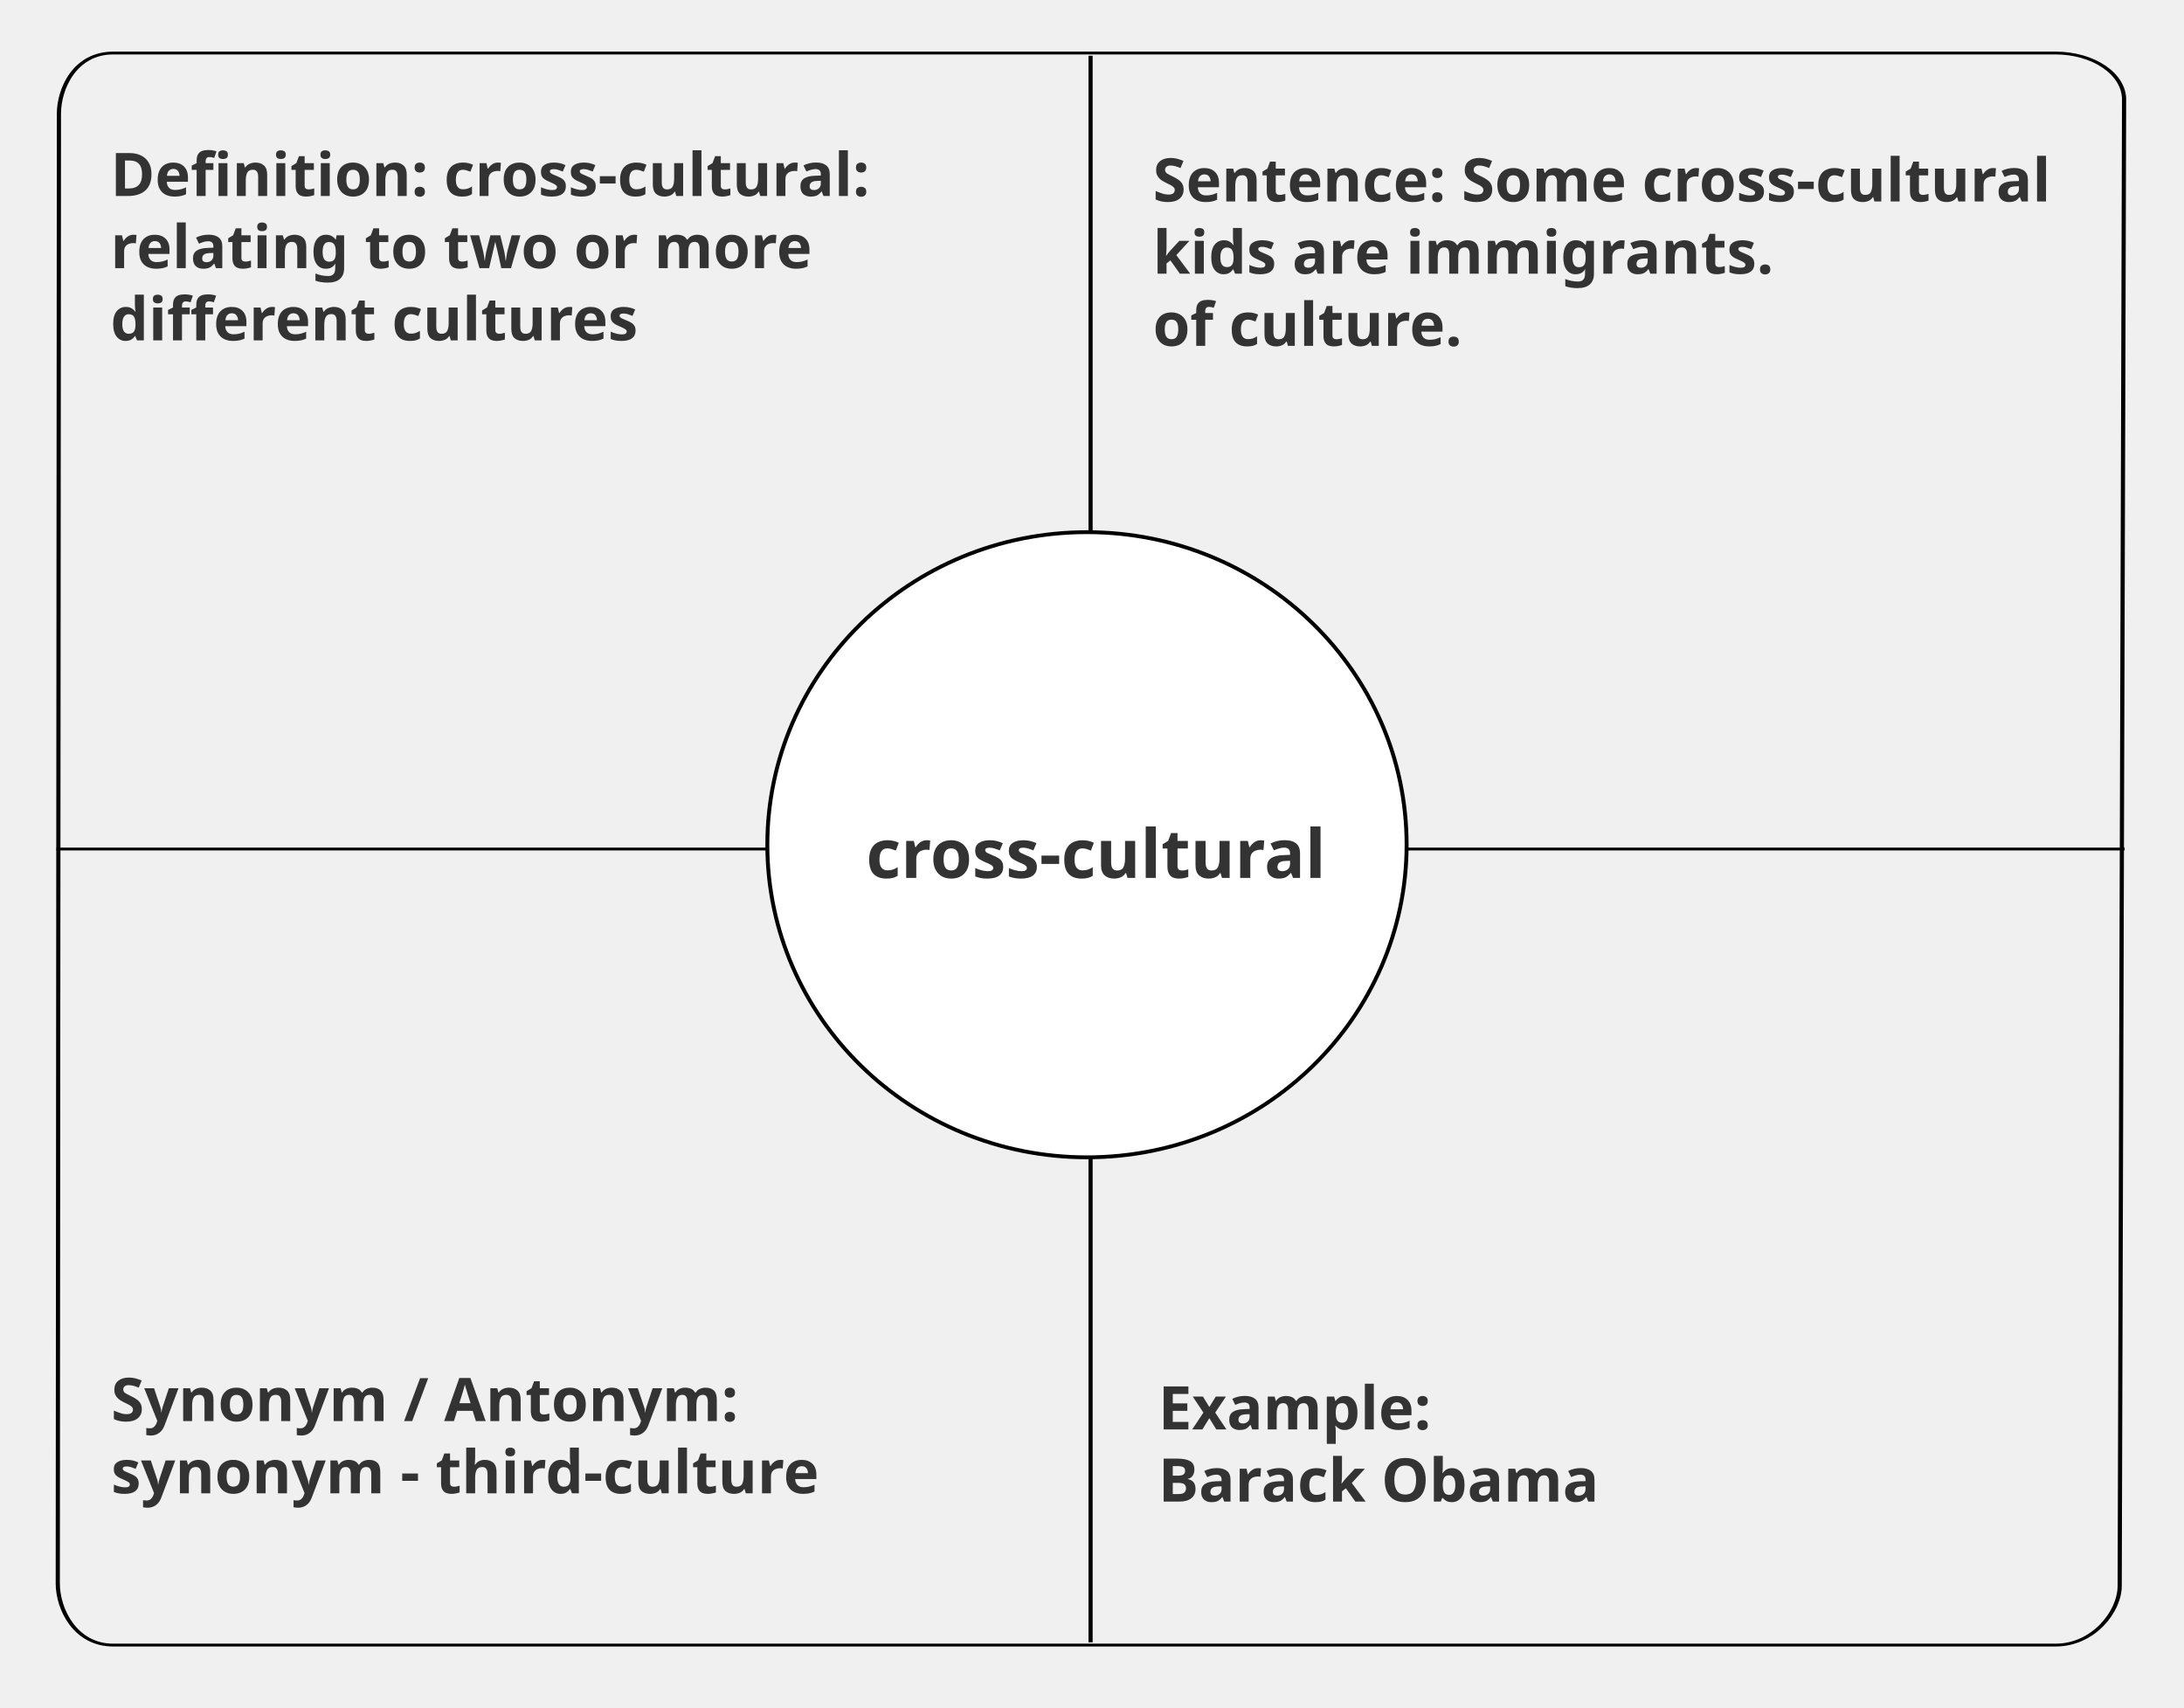
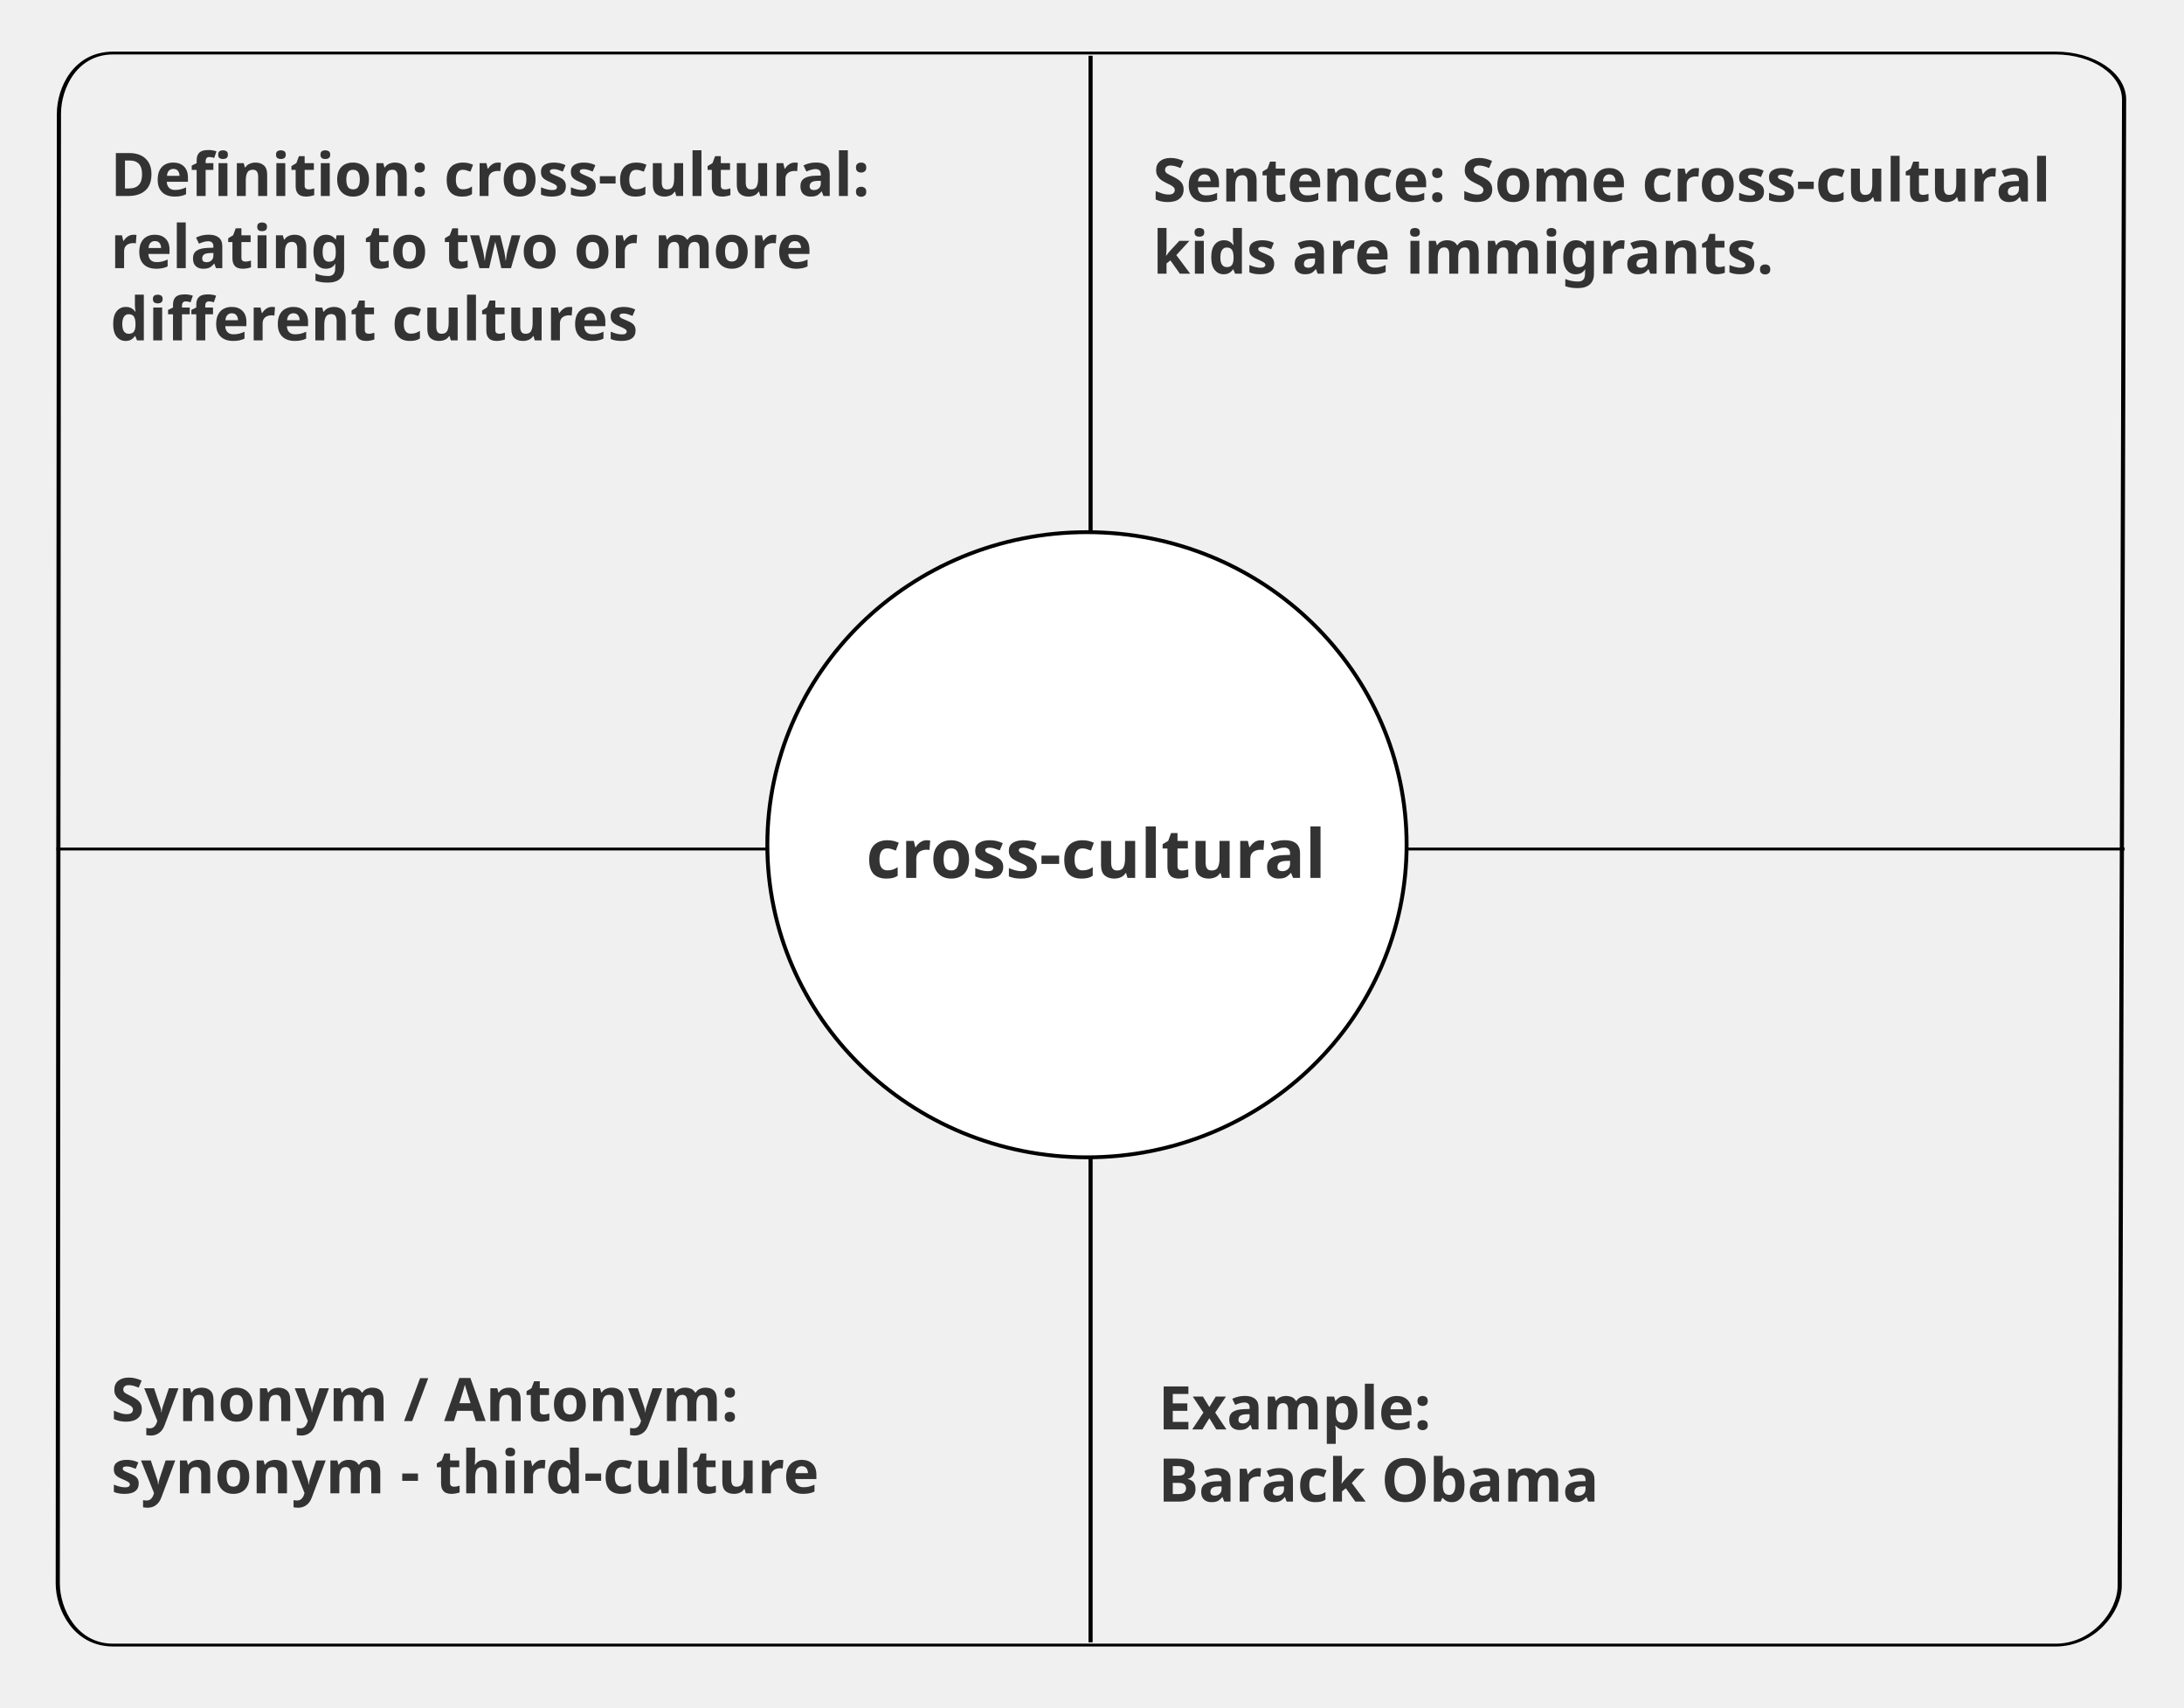
<svg xmlns="http://www.w3.org/2000/svg" version="1.1" viewBox="0 0 580.967 454.157">
  <defs />
  <g id="Layer_1" transform="matrix(1.042124, 0, 0, 0.707937, -30.43987, -86.53403)" style="">
    <g>
      <g>
        <path class="st5" d="M 553.91 740.34 L 58.09 740.34 C 48.43 740.34 43.958 726.87 43.958 717.21 L 44.252 164.971 C 44.252 155.311 48.43 142.16 58.09 142.16 L 553.91 142.16 C 563.57 142.16 571.4 149.99 571.4 159.65 L 570.279 718.095 C 570.279 727.755 563.57 740.34 553.91 740.34 Z" style="fill: none; stroke: rgb(0, 0, 0); stroke-miterlimit: 10; stroke-width: 1.062px;" />
      </g>
    </g>
  </g>
  <g id="Layer_2" transform="matrix(1.036456, 0, 0, 0.705493, -27.05294, -85.46404)" style="">
    <line class="st7" x1="306" y1="142.16" x2="306" y2="740.34" style="fill: rgb(255, 255, 255); stroke: rgb(0, 0, 0); stroke-miterlimit: 10; stroke-width: 1.062px;" />
    <line class="st7" x1="40.6" y1="441.25" x2="571.4" y2="441.25" style="fill: rgb(255, 255, 255); stroke: rgb(0, 0, 0); stroke-miterlimit: 10; stroke-width: 1.062px;" />
    <circle class="st8" cx="306" cy="451.25" r="85.43" style="display: none; fill: rgb(255, 255, 255); perspective-origin: 50% 50%; stroke: rgb(0, 0, 0); stroke-miterlimit: 10; stroke-width: 1.131px;" />
  </g>
  <circle style="fill:#FFFFFF;stroke: rgb(0, 0, 0);" transform="matrix(1.040713, 0, 0, 1.017651, -107.0009, -110.8218)" cx="380.65" cy="329.699" r="81.701" />
  <text style="fill: rgb(51, 51, 51); font-family:sans-serif; font-size: 16px; font-weight: 700; white-space: pre;" transform="matrix(1, 0, 0, 1, 0, 5)">
    <tspan x="29.386" y="47.132">Definition: cross-cultural:</tspan>
    <tspan x="29.386" dy="1.2em">relating to two or more</tspan>
    <tspan x="29.386" dy="1.2em">different cultures</tspan>
  </text>
  <text style="fill: rgb(51, 51, 51); font-family:sans-serif; font-size: 18px; font-weight: 700; white-space: pre;" x="230.397" y="233.513">cross-cultural</text>
  <text style="fill: rgb(51, 51, 51); font-family:sans-serif; font-size: 16px; font-weight: 700; white-space: pre;" transform="matrix(1, 0, 0, 1, -37.42233, 2.536905)">
    <tspan x="344.107" y="51.056">Sentence: Some cross-cultural </tspan>
    <tspan x="344.107" dy="1.2em">kids are immigrants.</tspan>
-     <tspan x="344.107" dy="1.2em">of culture.</tspan>
  </text>
  <text style="fill: rgb(51, 51, 51); font-family:sans-serif; font-size: 16px; font-weight: 700; white-space: pre;" transform="matrix(1, 0, 0, 1, -185, 60)">
    <tspan x="214.554" y="318">Synonym / Antonym:</tspan>
    <tspan x="214.554" dy="1.2em">synonym - third-culture</tspan>
  </text>
  <text style="fill: rgb(51, 51, 51); font-family:sans-serif; font-size: 16px; font-weight: 700; white-space: pre;" transform="matrix(1, 0, 0, 1, 4, 30)">
    <tspan x="304.111" y="350.208">Example:</tspan>
    <tspan x="304.111" dy="1.2em">Barack Obama</tspan>
  </text>
</svg>
